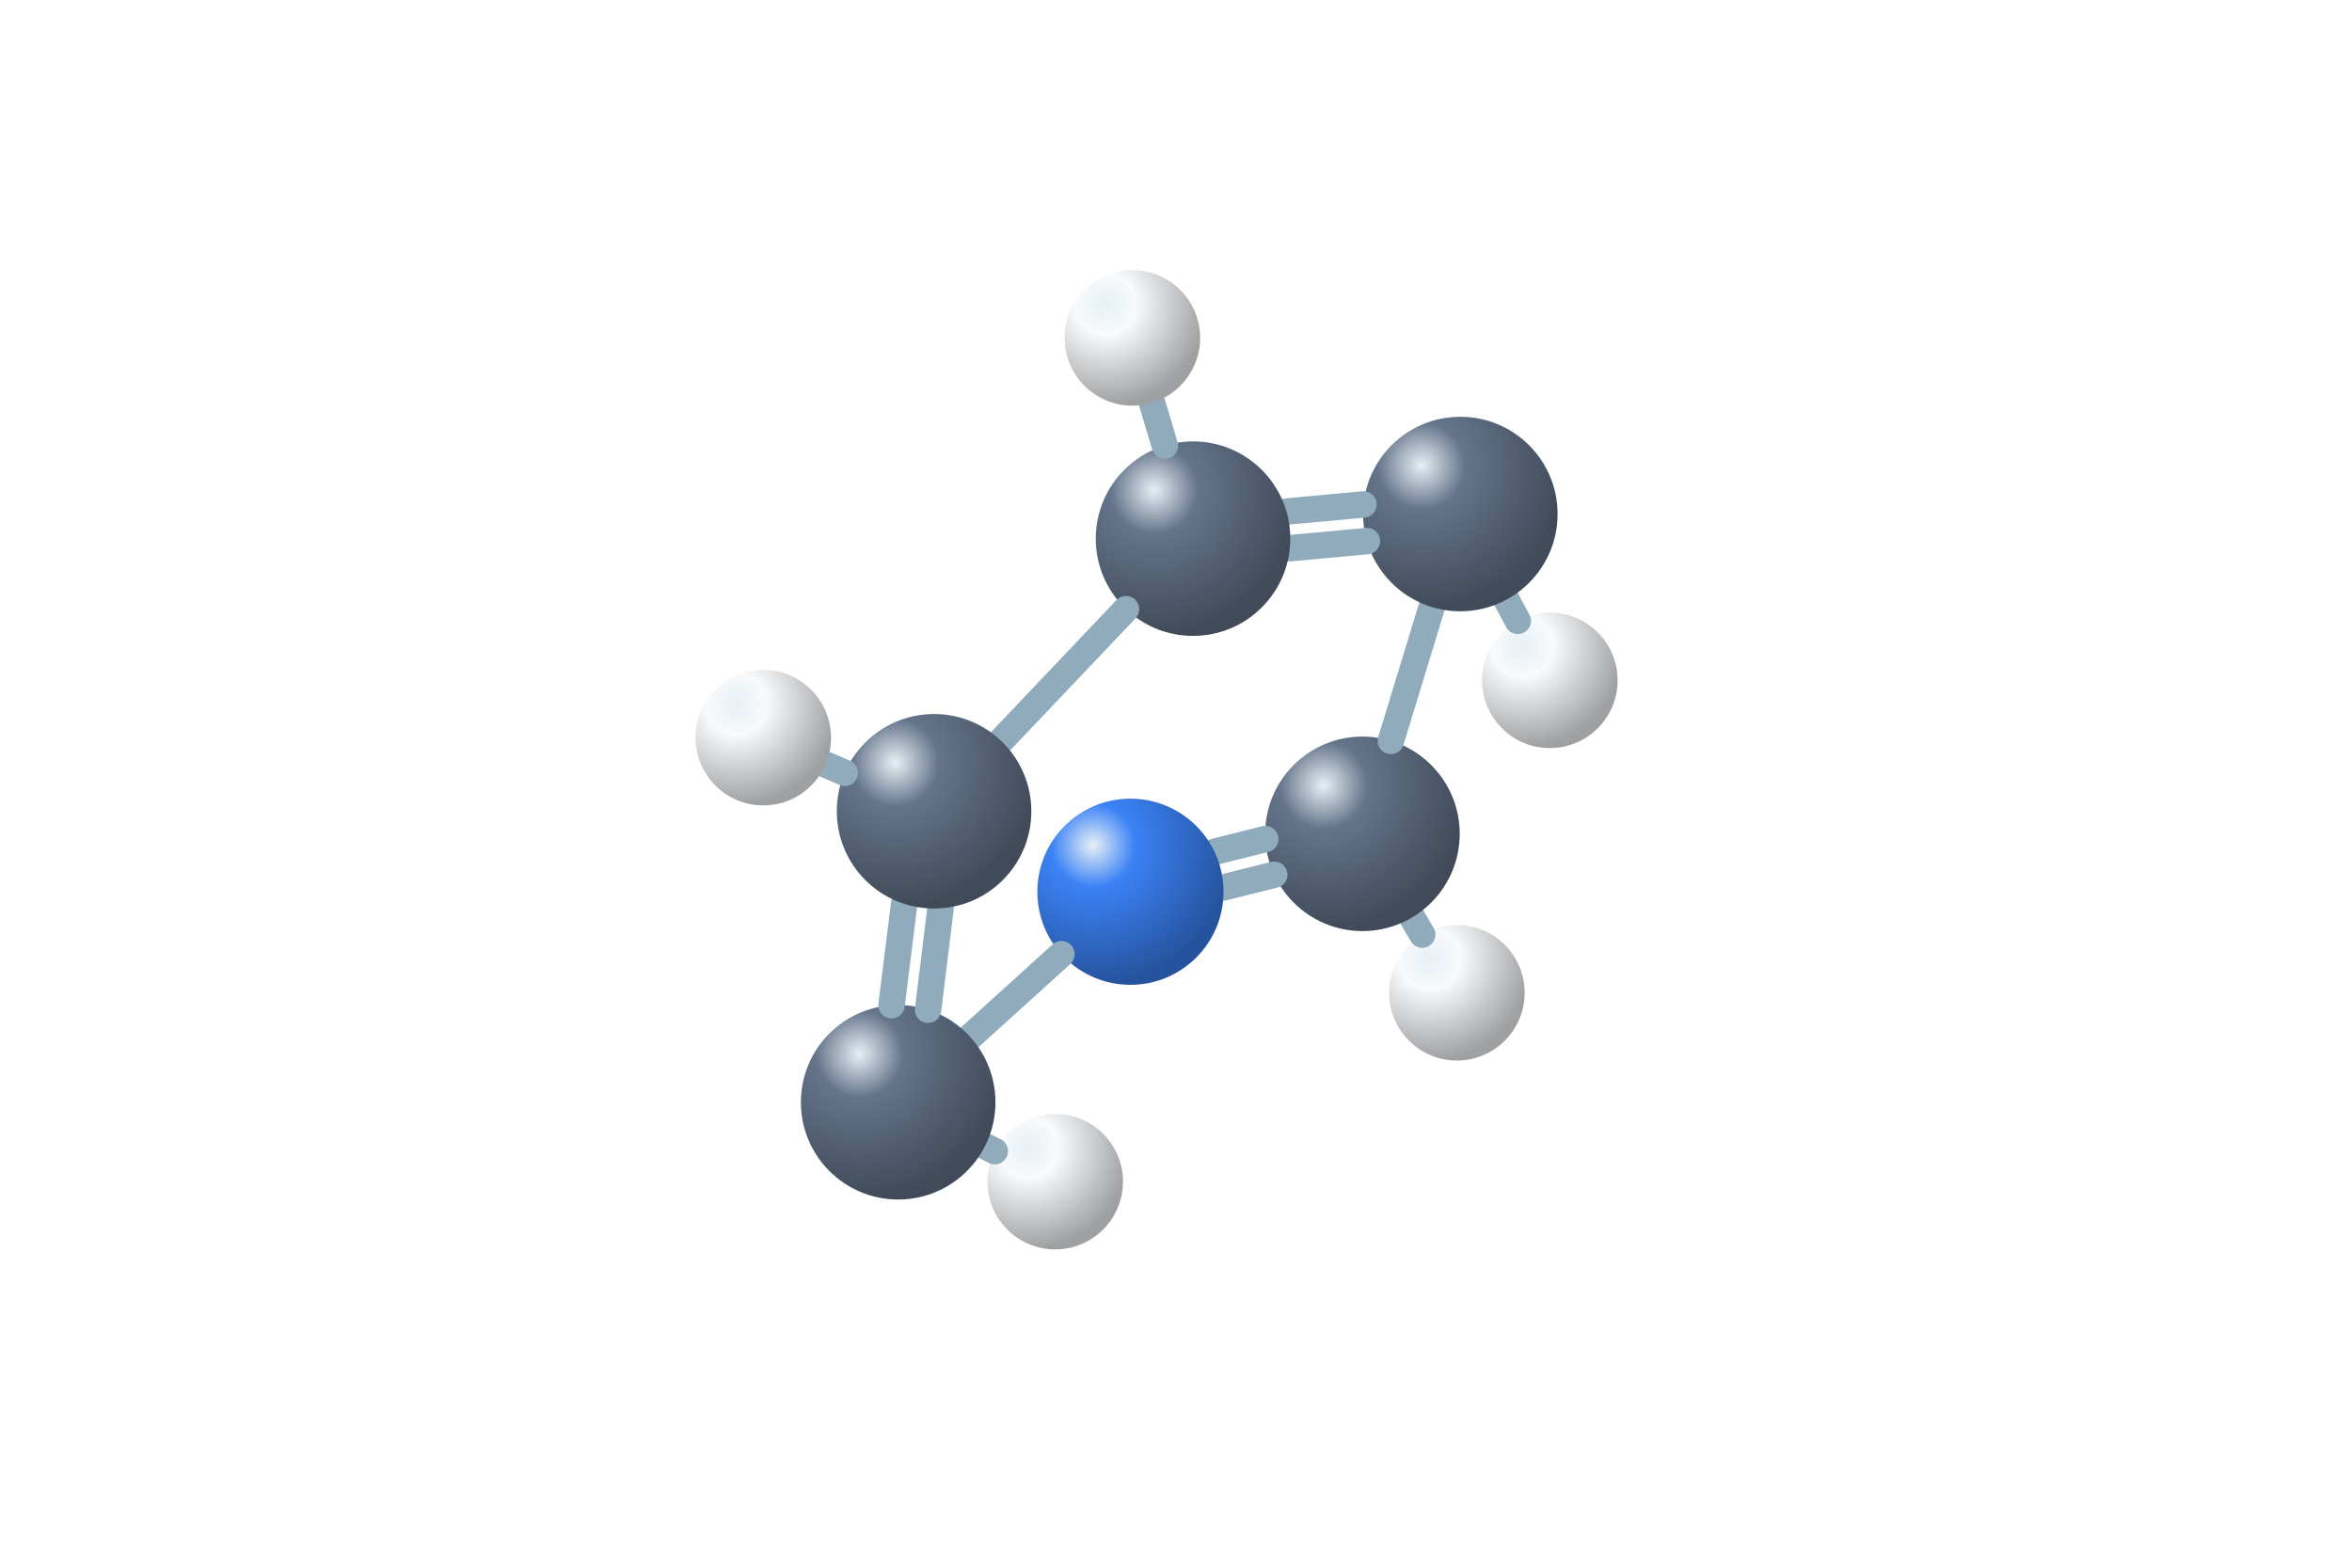
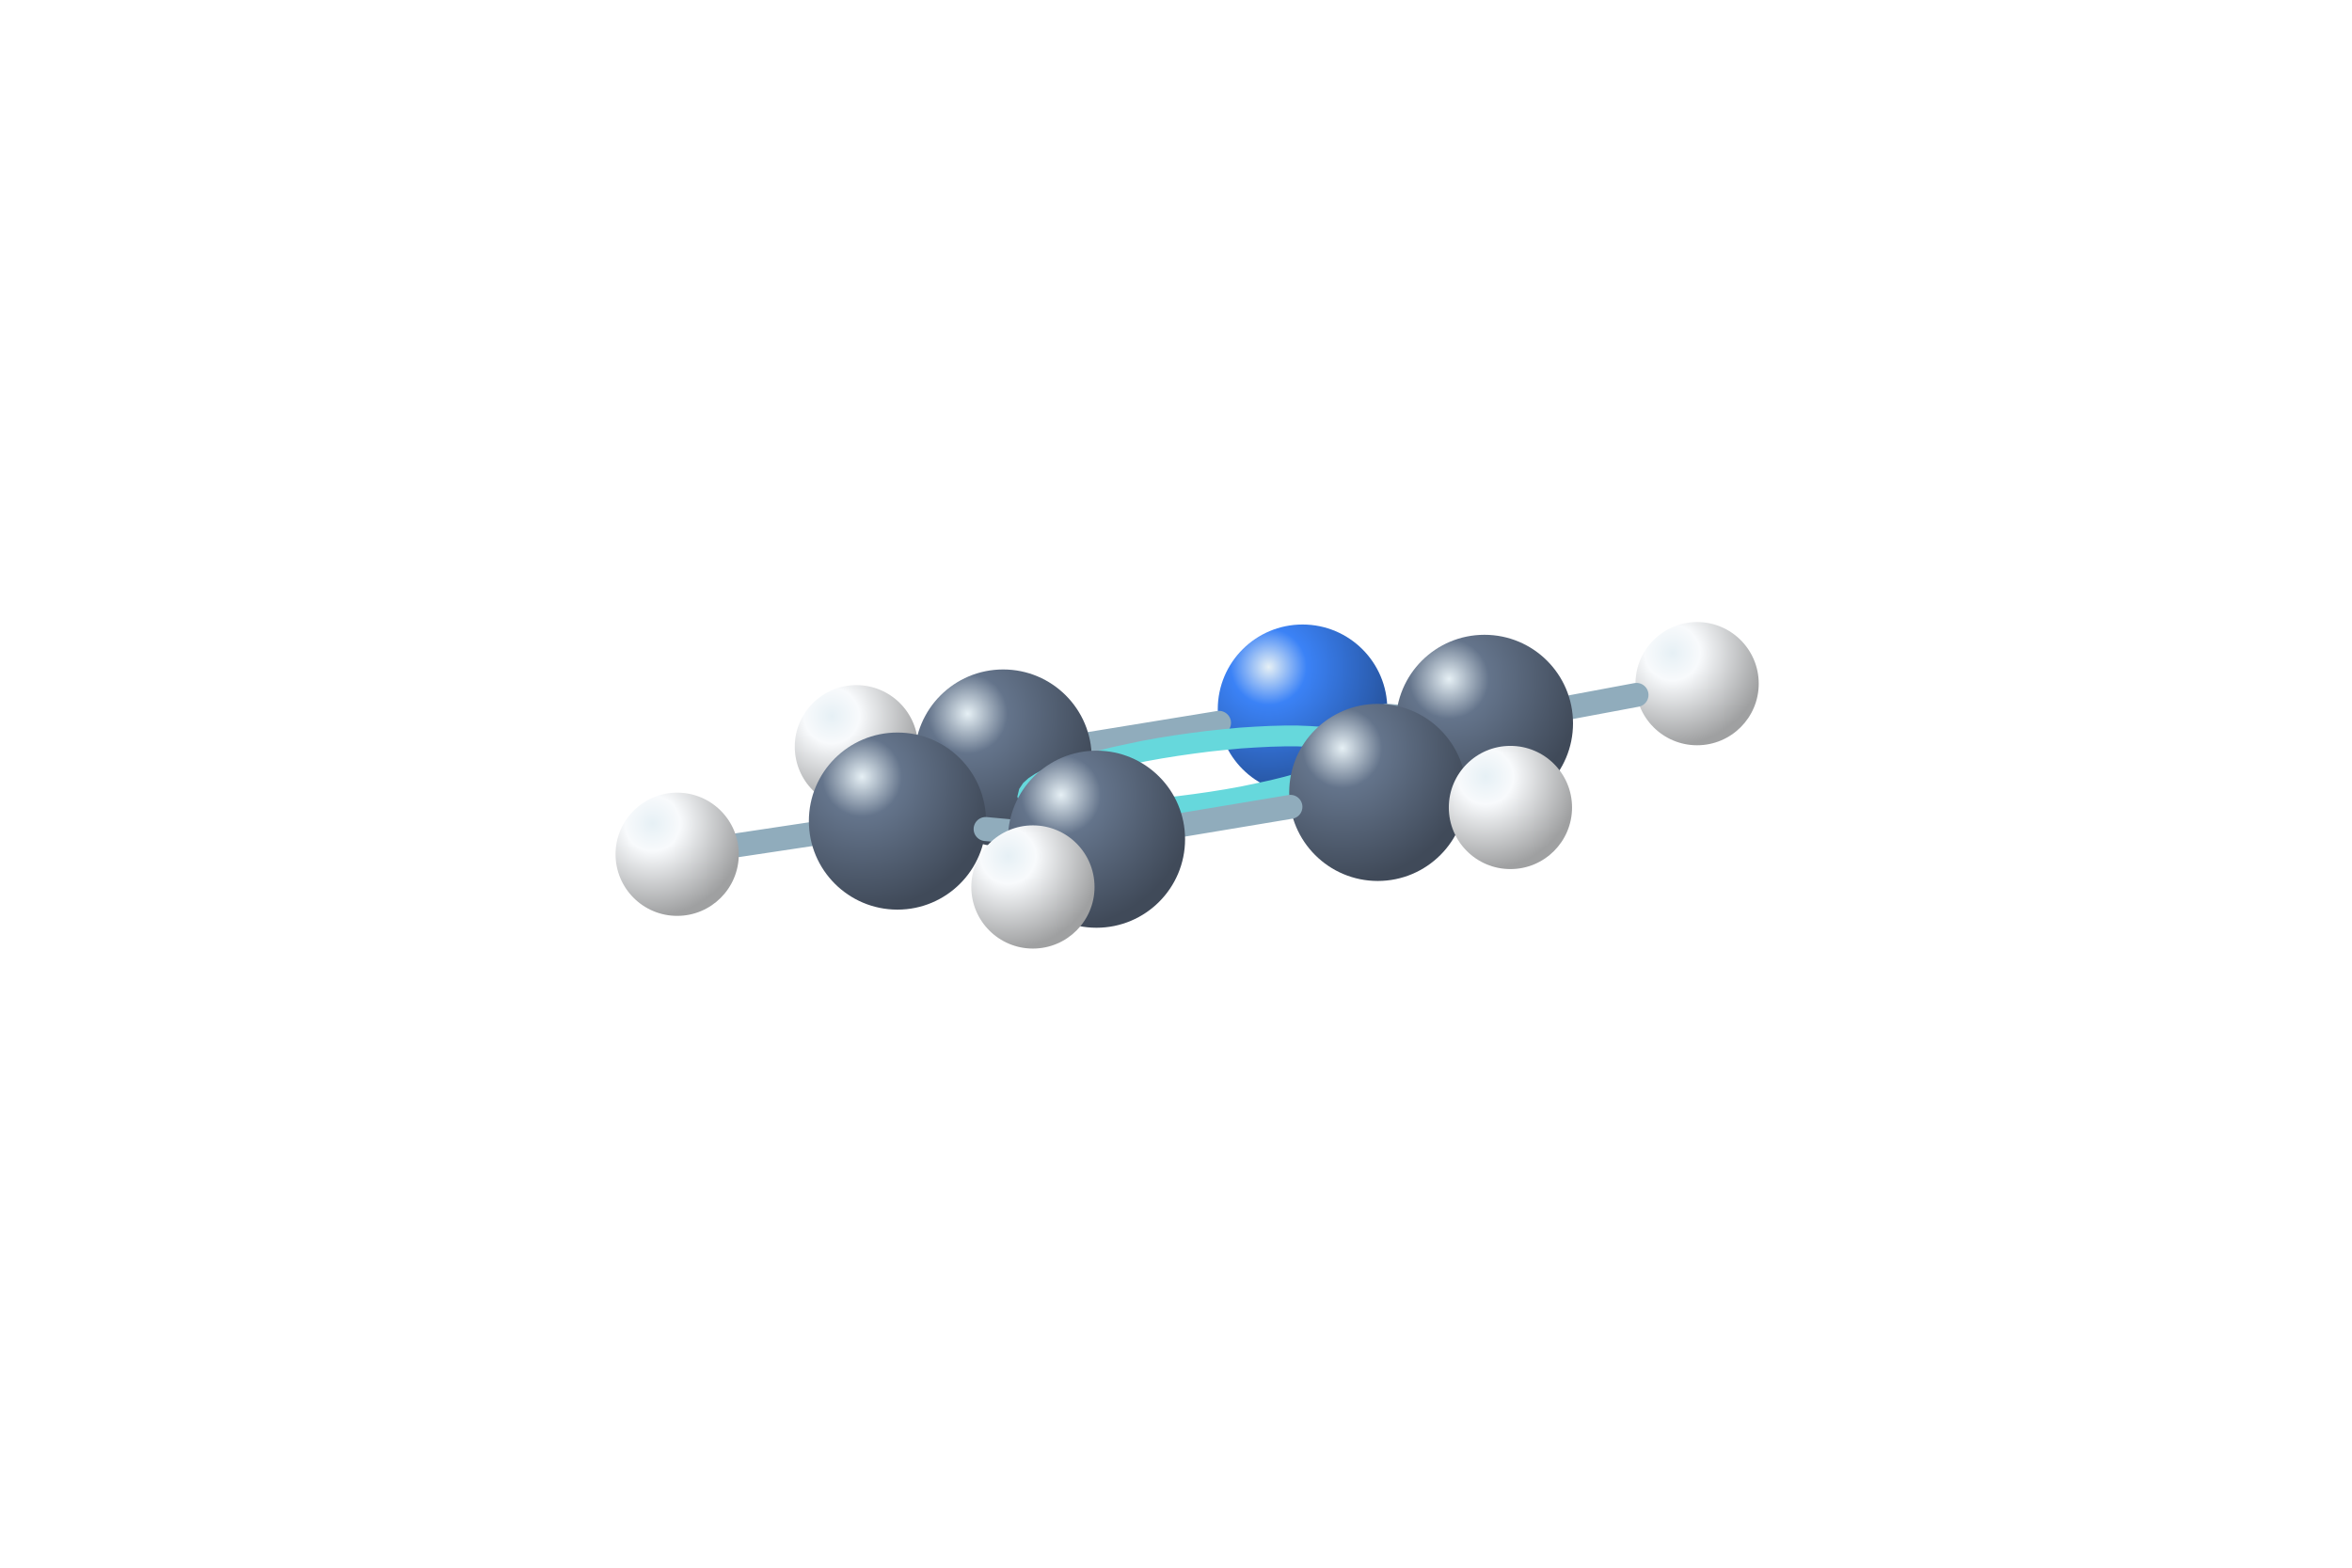
<svg xmlns="http://www.w3.org/2000/svg" viewBox="0 0 192 128">
  <defs>
    <radialGradient id="N" cx="30%" cy="25%" r="75%">
      <stop stop-color="#e6f0f5" />
      <stop offset=".3" stop-color="#3b82f6" />
      <stop offset="1" stop-color="#26539d" />
    </radialGradient>
    <radialGradient id="C" cx="30%" cy="25%" r="75%">
      <stop stop-color="#e6f0f5" />
      <stop offset=".3" stop-color="#64748b" />
      <stop offset="1" stop-color="#404a59" />
    </radialGradient>
    <radialGradient id="H" cx="30%" cy="25%" r="75%">
      <stop stop-color="#e6f0f5" />
      <stop offset=".3" stop-color="#f8fafc" />
      <stop offset="1" stop-color="#9fa0a1" />
    </radialGradient>
  </defs>
-   <circle cx="118.93" cy="81.06" r="5.53" fill="url(#H)" />
-   <path d="M115.28 74.91L116.1 76.31" stroke="#90acbc" stroke-width="2.16" stroke-linecap="round" />
-   <circle cx="126.52" cy="55.55" r="5.53" fill="url(#H)" />
-   <circle cx="111.22" cy="68.08" r="7.94" fill="url(#C)" />
-   <path d="M122.97 48.96L123.9 50.69" stroke="#90acbc" stroke-width="2.16" stroke-linecap="round" />
-   <circle cx="86.14" cy="96.48" r="5.53" fill="url(#H)" />
-   <path d="M113.54 60.49L116.88 49.56" stroke="#90acbc" stroke-width="2.16" stroke-linecap="round" />
-   <path d="M99.14 69.55L103.29 68.51" stroke="#90acbc" stroke-width="2.16" stroke-linecap="round" />
-   <path d="M99.87 72.46L104.02 71.42" stroke="#90acbc" stroke-width="2.16" stroke-linecap="round" />
-   <circle cx="119.21" cy="41.97" r="7.94" fill="url(#C)" />
-   <path d="M80.4 93.58L81.21 93.99" stroke="#90acbc" stroke-width="2.16" stroke-linecap="round" />
-   <circle cx="92.28" cy="72.81" r="7.6" fill="url(#N)" />
-   <path d="M79.2 84.66L86.65 77.91" stroke="#90acbc" stroke-width="2.16" stroke-linecap="round" />
-   <path d="M111.58 44.18L105.29 44.76" stroke="#90acbc" stroke-width="2.16" stroke-linecap="round" />
-   <path d="M111.3 41.19L105.01 41.77" stroke="#90acbc" stroke-width="2.16" stroke-linecap="round" />
-   <circle cx="73.32" cy="90" r="7.94" fill="url(#C)" />
-   <path d="M76.78 74.17L75.76 82.44" stroke="#90acbc" stroke-width="2.16" stroke-linecap="round" />
-   <path d="M73.81 73.8L72.78 82.07" stroke="#90acbc" stroke-width="2.16" stroke-linecap="round" />
-   <circle cx="97.39" cy="43.98" r="7.94" fill="url(#C)" />
-   <path d="M91.92 49.74L81.72 60.48" stroke="#90acbc" stroke-width="2.16" stroke-linecap="round" />
-   <path d="M95.09 36.38L94.04 32.88" stroke="#90acbc" stroke-width="2.16" stroke-linecap="round" />
-   <circle cx="76.25" cy="66.24" r="7.94" fill="url(#C)" />
-   <circle cx="92.44" cy="27.59" r="5.53" fill="url(#H)" />
-   <path d="M68.96 63.1L67.39 62.42" stroke="#90acbc" stroke-width="2.16" stroke-linecap="round" />
-   <circle cx="62.31" cy="60.23" r="5.53" fill="url(#H)" />
+   <circle cx="69.91" cy="60.97" r="5.03" fill="url(#H)" />
+   <circle cx="106.33" cy="57.91" r="6.92" fill="url(#N)" />
+   <path d="M89.03 60.73L99.51 59.02" stroke="#90acbc" stroke-width="1.96" stroke-linecap="round" />
+   <circle cx="81.89" cy="61.89" r="7.23" fill="url(#C)" />
+   <path d="M113.23 58.44L113.97 58.5" stroke="#90acbc" stroke-width="1.96" stroke-linecap="round" />
+   <circle cx="138.54" cy="55.82" r="5.03" fill="url(#H)" />
+   <path d="M128.29 57.73L133.59 56.74" stroke="#90acbc" stroke-width="1.96" stroke-linecap="round" />
+   <circle cx="121.18" cy="59.06" r="7.23" fill="url(#C)" />
+   <path data-aromatic-ring="true" d="M102.51 60.18L101.25 60.26L99.97 60.38L98.65 60.52L97.33 60.69L96 60.88L94.69 61.09L93.41 61.32L92.17 61.58L90.97 61.84L89.84 62.12L88.78 62.41L87.81 62.71L86.93 63.01L86.15 63.32L85.47 63.62L84.92 63.92L84.48 64.21L84.17 64.49L83.99 64.76L83.93 65.01L84.01 65.25L84.21 65.46L84.55 65.66L85 65.83L85.58 65.97L86.27 66.09L87.07 66.18L87.97 66.24L88.96 66.28L90.03 66.28L91.17 66.25L92.37 66.19L93.63 66.11L94.92 65.99L96.23 65.85L97.55 65.68L98.88 65.49L100.19 65.28L101.47 65.05L102.71 64.79L103.91 64.53L105.04 64.25L106.1 63.96L107.07 63.66L107.95 63.36L108.73 63.05L109.41 62.75L109.96 62.45L110.4 62.16L110.71 61.88L110.89 61.61L110.95 61.36L110.87 61.12L110.67 60.91L110.33 60.71L109.88 60.54L109.3 60.4L108.61 60.28L107.81 60.19L106.91 60.13L105.92 60.09L104.85 60.09L103.71 60.12Z" fill="none" stroke="#66d8dc" stroke-width="1.7" />
+   <path d="M66.11 68.12L60.26 69" stroke="#90acbc" stroke-width="1.96" stroke-linecap="round" />
+   <circle cx="73.26" cy="67.04" r="7.23" fill="url(#C)" />
+   <circle cx="55.28" cy="69.75" r="5.03" fill="url(#H)" />
+   <path d="M82.31 67.86L80.46 67.69" stroke="#90acbc" stroke-width="1.96" stroke-linecap="round" />
+   <circle cx="112.47" cy="64.7" r="7.23" fill="url(#C)" />
+   <path d="M105.34 65.88L96.64 67.33" stroke="#90acbc" stroke-width="1.96" stroke-linecap="round" />
+   <circle cx="89.51" cy="68.52" r="7.23" fill="url(#C)" />
+   <circle cx="123.3" cy="65.93" r="5.03" fill="url(#H)" />
+   <circle cx="84.32" cy="72.42" r="5.03" fill="url(#H)" />
</svg>
